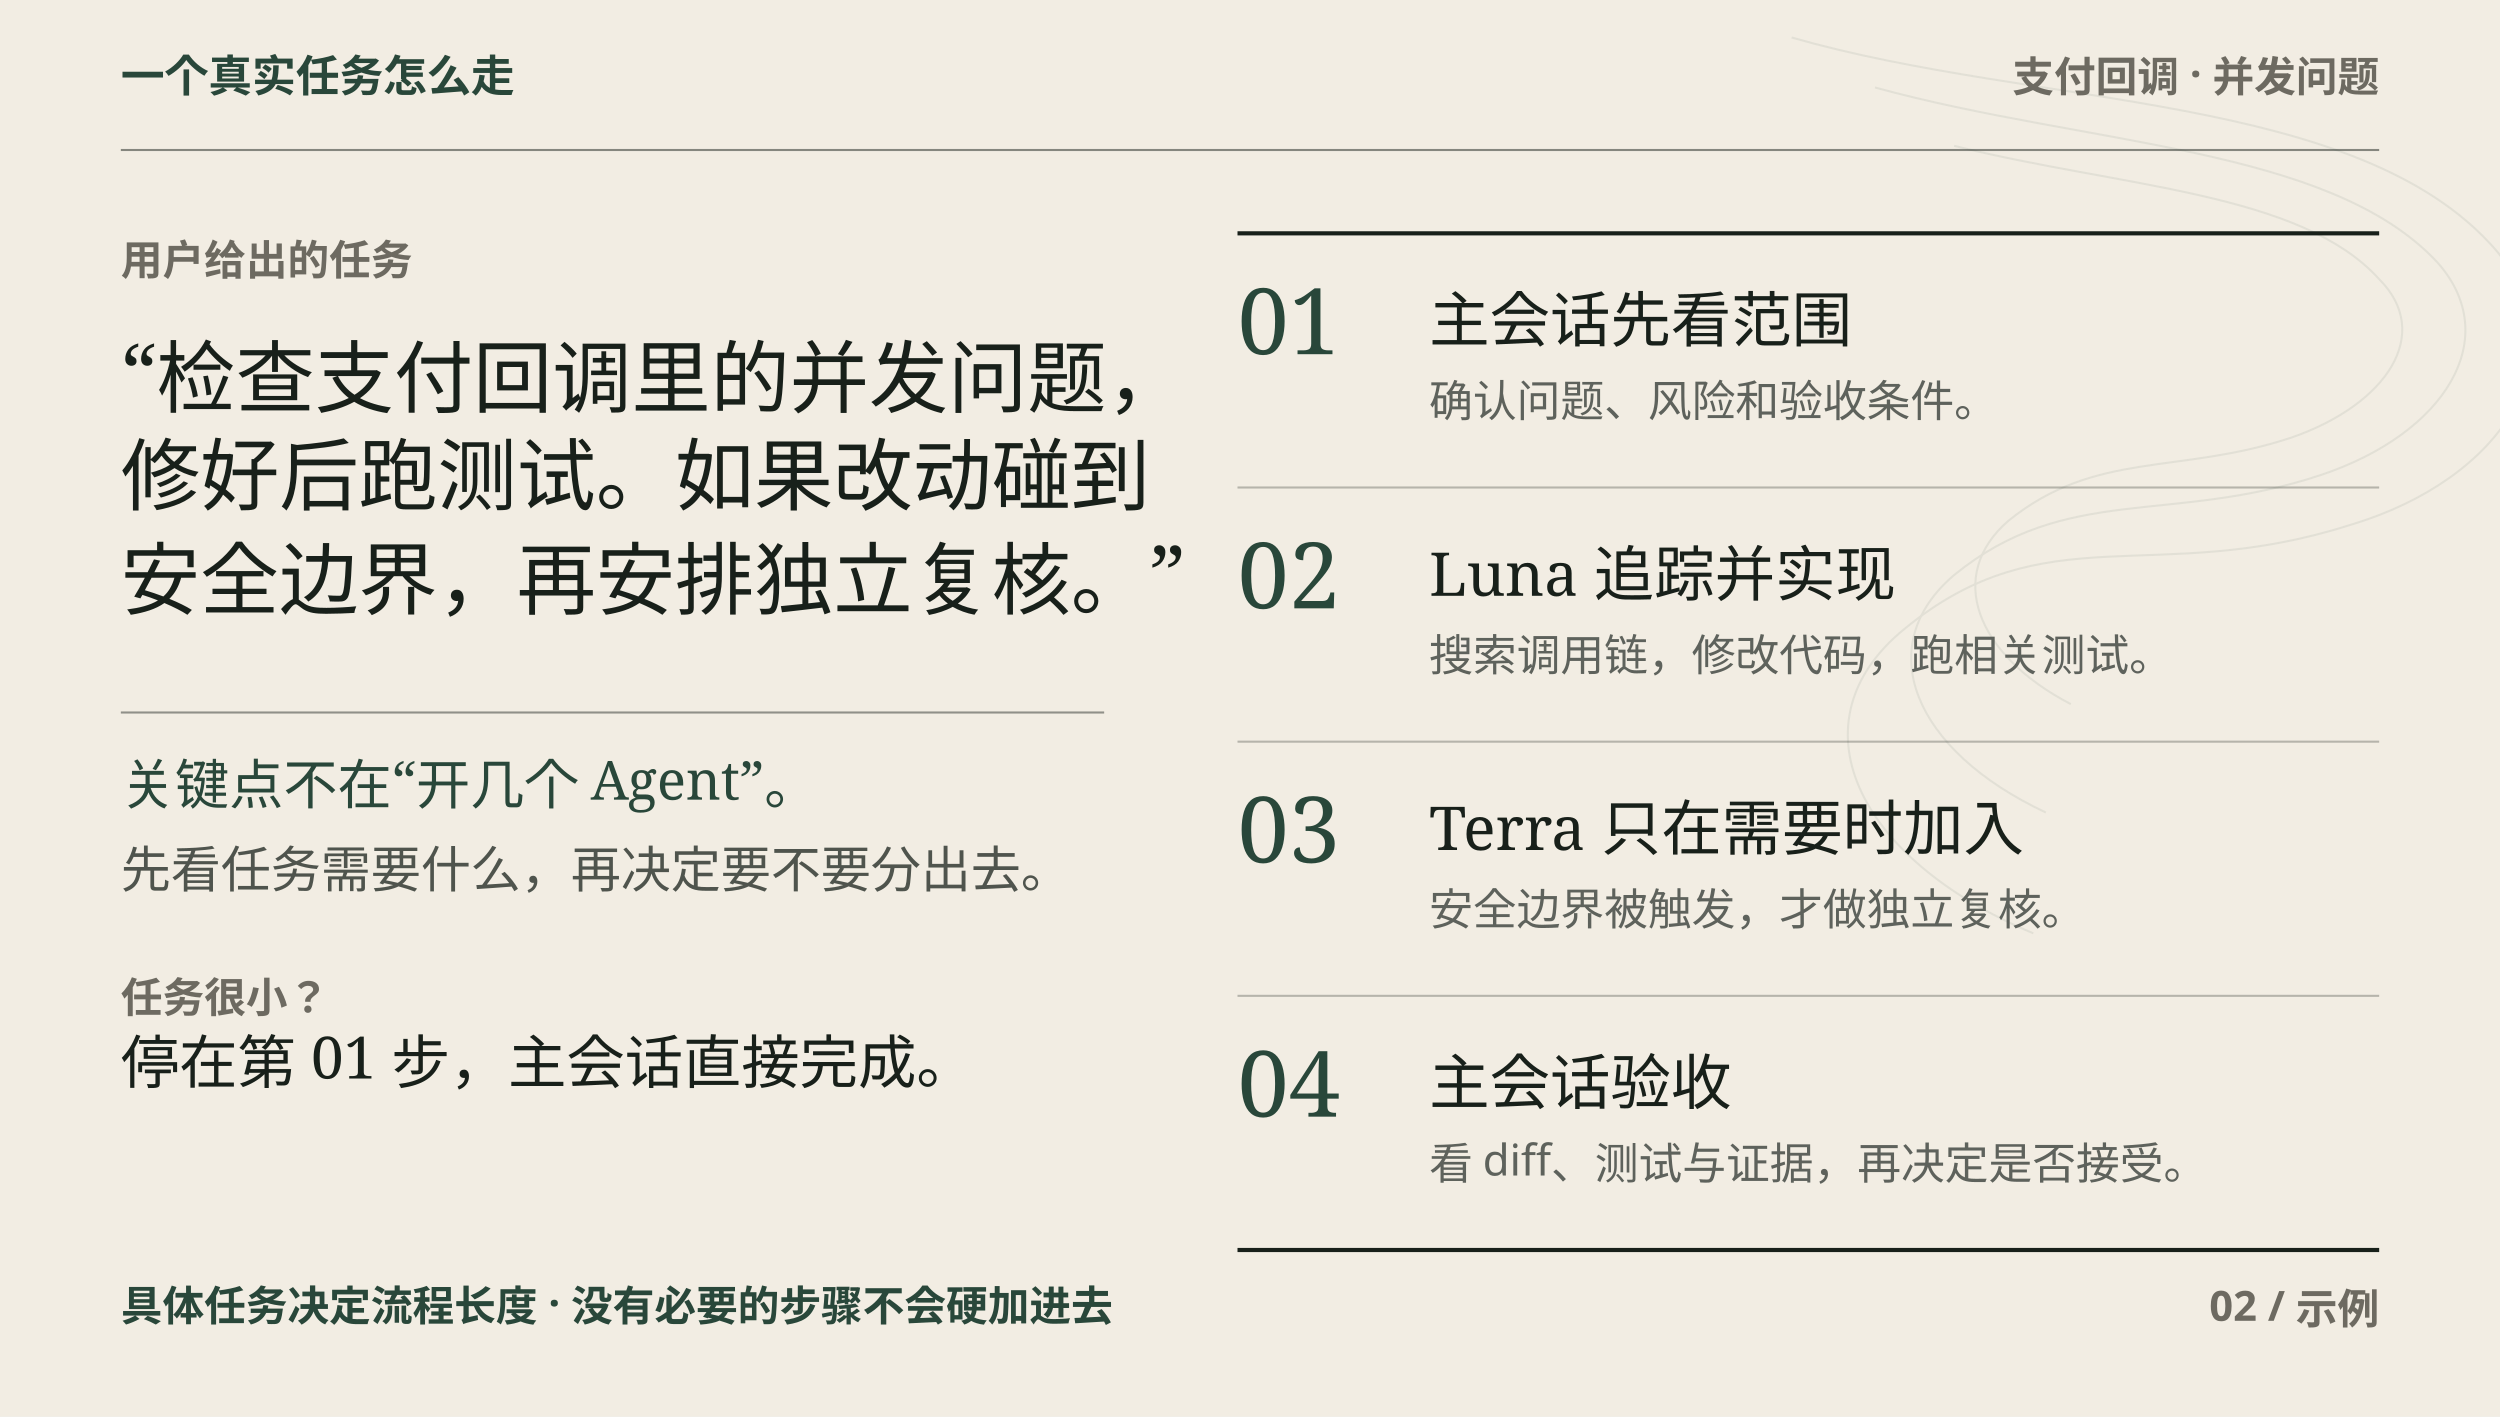
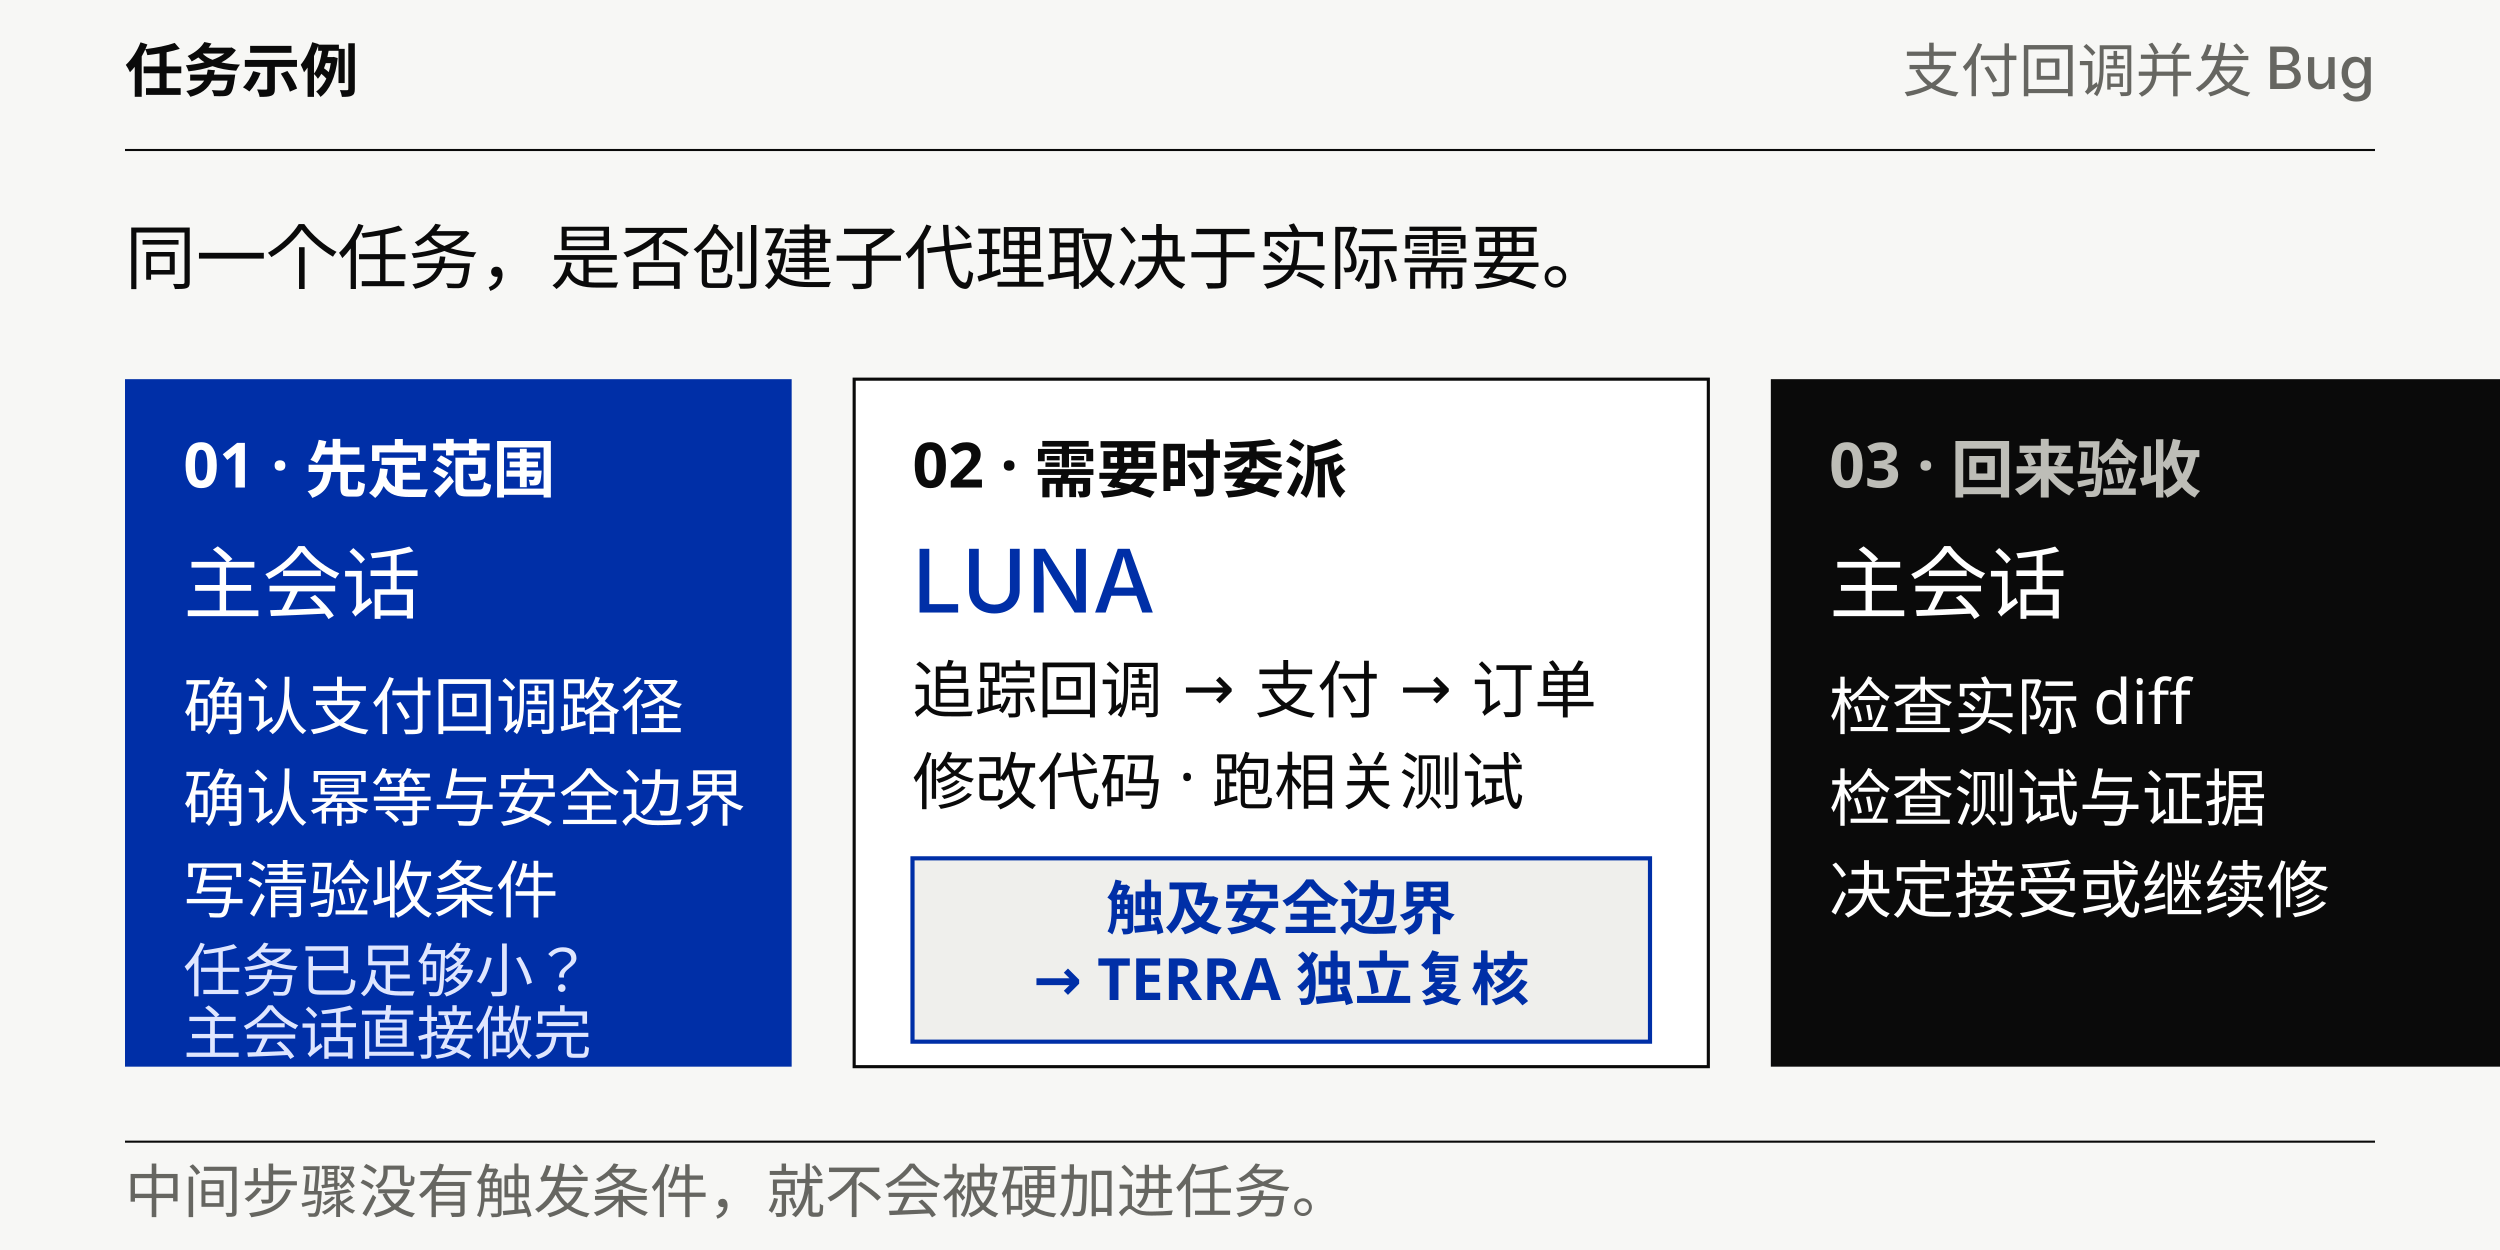
- <svg xmlns="http://www.w3.org/2000/svg" width="1200" height="680" viewBox="0 0 1200 680" role="img" aria-labelledby="title desc">
-   <rect width="1200" height="680" fill="#f2ede3" />
-   <g fill="none" stroke="#29473a" stroke-width="1" opacity="0.08">
-     <path d="M860 18 C978 52 1132 44 1198 120 C1240 170 1202 230 1128 252 C1034 282 982 246 914 302 C860 346 890 412 976 448" />
-     <path d="M900 42 C1002 70 1118 70 1170 126 C1202 162 1174 208 1114 228 C1042 252 992 232 938 276 C898 310 918 360 982 390" />
-     <path d="M938 70 C1018 90 1104 92 1142 134 C1168 160 1146 194 1100 210 C1046 228 1006 216 964 250 C934 276 948 314 994 338" />
+ <svg xmlns="http://www.w3.org/2000/svg" width="1200" height="600" viewBox="0 0 1200 600" role="img" aria-labelledby="title desc">
+   <rect width="1200" height="600" fill="#f7f7f5" />
+   <line x1="60" y1="72" x2="1140" y2="72" stroke="#0a0a0a" stroke-width="1" />
+   <text x="60" y="44" font-family="Noto Sans SC, PingFang SC, Microsoft YaHei UI, Inter, sans-serif" font-size="28" font-weight="600" fill="#0a0a0a">任务示例</text>
+   <text x="1140" y="44" text-anchor="end" font-family="Noto Sans SC, PingFang SC, Microsoft YaHei UI, Inter, sans-serif" font-size="28" font-weight="500" fill="#666661">支付回调并发 Bug</text>
+   <text x="60" y="136" font-family="Noto Sans SC, PingFang SC, Microsoft YaHei UI, Inter, sans-serif" font-size="34" font-weight="400" fill="#0a0a0a">同一个任务，是否创建子代理取决于实际需要。</text>
+   <g transform="translate(60 182)">
+     <rect x="0" y="0" width="320" height="330" fill="#002FA7" />
+     <text x="28" y="52" font-family="Noto Sans SC, PingFang SC, Microsoft YaHei UI, sans-serif" font-size="30" font-weight="600" fill="#ffffff">01 · 先定范围</text>
+     <text x="28" y="112" font-family="Noto Sans SC, PingFang SC, Microsoft YaHei UI, sans-serif" font-size="38" font-weight="500" fill="#ffffff">主会话</text>
+     <text x="28" y="168" font-family="Noto Sans SC, PingFang SC, Microsoft YaHei UI, sans-serif" font-size="30" font-weight="400" fill="#ffffff">确认支付回调路径</text>
+     <text x="28" y="212" font-family="Noto Sans SC, PingFang SC, Microsoft YaHei UI, sans-serif" font-size="30" font-weight="400" fill="#ffffff">确认幂等与安全边界</text>
+     <text x="28" y="256" font-family="Noto Sans SC, PingFang SC, Microsoft YaHei UI, sans-serif" font-size="30" font-weight="400" fill="#ffffff">写清验收条件</text>
+     <text x="28" y="294" font-family="Noto Sans SC, PingFang SC, Microsoft YaHei UI, sans-serif" font-size="28" font-weight="500" fill="#dfe6ff">任务已足够小？</text>
+     <text x="28" y="324" font-family="Noto Sans SC, PingFang SC, Microsoft YaHei UI, sans-serif" font-size="28" font-weight="500" fill="#dfe6ff">主会话直接做完</text>
+     <rect x="350" y="0" width="410" height="330" fill="#ffffff" stroke="#0a0a0a" stroke-width="1.5" />
+     <text x="378" y="52" font-family="Noto Sans SC, PingFang SC, Microsoft YaHei UI, sans-serif" font-size="30" font-weight="600" fill="#0a0a0a">02 · 需要时委派</text>
+     <text x="378" y="112" font-family="Inter, Helvetica Neue, Arial, sans-serif" font-size="42" font-weight="500" fill="#002FA7">LUNA</text>
+     <text x="378" y="160" font-family="Noto Sans SC, PingFang SC, Microsoft YaHei UI, sans-serif" font-size="30" font-weight="400" fill="#0a0a0a">追踪回调 → 支付 → 订单</text>
+     <text x="378" y="204" font-family="Noto Sans SC, PingFang SC, Microsoft YaHei UI, sans-serif" font-size="30" font-weight="400" fill="#0a0a0a">修改代码 · 跑相关测试</text>
+     <rect x="378" y="230" width="354" height="88" fill="#efefec" stroke="#002FA7" stroke-width="2" />
+     <text x="555" y="264" text-anchor="middle" font-family="Noto Sans SC, PingFang SC, Microsoft YaHei UI, sans-serif" font-size="28" font-weight="600" fill="#002FA7">触及安全边界</text>
+     <text x="555" y="298" text-anchor="middle" font-family="Noto Sans SC, PingFang SC, Microsoft YaHei UI, sans-serif" font-size="28" font-weight="600" fill="#002FA7">→ TERRA 独立复核</text>
+     <rect x="790" y="0" width="350" height="330" fill="#0a0a0a" />
+     <text x="818" y="52" font-family="Noto Sans SC, PingFang SC, Microsoft YaHei UI, sans-serif" font-size="30" font-weight="600" fill="#bdbdb7">03 · 回来验收</text>
+     <text x="818" y="112" font-family="Noto Sans SC, PingFang SC, Microsoft YaHei UI, sans-serif" font-size="38" font-weight="500" fill="#ffffff">主会话</text>
+     <text x="818" y="168" font-family="Noto Sans SC, PingFang SC, Microsoft YaHei UI, sans-serif" font-size="30" font-weight="400" fill="#ffffff">检查实际 diff</text>
+     <text x="818" y="212" font-family="Noto Sans SC, PingFang SC, Microsoft YaHei UI, sans-serif" font-size="30" font-weight="400" fill="#ffffff">检查测试与证据</text>
+     <text x="818" y="256" font-family="Noto Sans SC, PingFang SC, Microsoft YaHei UI, sans-serif" font-size="30" font-weight="400" fill="#ffffff">决定接受或继续修</text>
  </g>
-   <line x1="58" y1="72" x2="1142" y2="72" stroke="#18201a" stroke-width="1" opacity="0.5" />
-   <text x="58" y="44" font-family="Noto Sans SC, PingFang SC, Microsoft YaHei UI, sans-serif" font-size="21" font-weight="600" fill="#29473a">一个真实任务怎么走</text>
-   <text x="1142" y="44" text-anchor="end" font-family="Noto Sans SC, PingFang SC, Microsoft YaHei UI, sans-serif" font-size="20" font-weight="600" fill="#6d6a61">支付回调 · 并发问题</text>
-   <text x="58" y="132" font-family="Noto Sans SC, PingFang SC, Microsoft YaHei UI, sans-serif" font-size="20" font-weight="600" fill="#6d6a61">用户给出的任务</text>
-   <text x="58" y="192" font-family="Noto Serif SC, Songti SC, STSong, Georgia, serif" font-size="38" font-weight="500" fill="#18201a">“检查支付回调里的并发问题，</text>
-   <text x="58" y="242" font-family="Noto Serif SC, Songti SC, STSong, Georgia, serif" font-size="38" font-weight="500" fill="#18201a">修好后跑测试。如果改动碰到</text>
-   <text x="58" y="292" font-family="Noto Serif SC, Songti SC, STSong, Georgia, serif" font-size="38" font-weight="500" fill="#18201a">安全边界，再安排独立复核。”</text>
-   <line x1="58" y1="342" x2="530" y2="342" stroke="#18201a" stroke-width="1" opacity="0.45" />
-   <text x="58" y="386" font-family="Noto Serif SC, Songti SC, STSong, Georgia, serif" font-size="26" font-weight="500" fill="#29473a">关键点不在“开几个 Agent”。</text>
-   <text x="58" y="426" font-family="Noto Serif SC, Songti SC, STSong, Georgia, serif" font-size="24" font-weight="400" fill="#4f544d">先看任务需要什么，再决定要不要分出去。</text>
-   <text x="58" y="486" font-family="Noto Sans SC, PingFang SC, Microsoft YaHei UI, sans-serif" font-size="20" font-weight="600" fill="#6d6a61">任务很小？</text>
-   <text x="58" y="520" font-family="Noto Serif SC, Songti SC, STSong, Georgia, serif" font-size="28" font-weight="500" fill="#18201a">停在第 01 步，主会话直接完成。</text>
-   <g transform="translate(594 112)">
-     <line x1="0" y1="0" x2="548" y2="0" stroke="#18201a" stroke-width="2" />
-     <text x="0" y="58" font-family="Playfair Display, Georgia, serif" font-size="44" font-weight="500" fill="#29473a">01</text>
-     <text x="92" y="52" font-family="Noto Serif SC, Songti SC, STSong, Georgia, serif" font-size="29" font-weight="500" fill="#18201a">主会话先看范围</text>
-     <text x="92" y="88" font-family="Noto Sans SC, PingFang SC, Microsoft YaHei UI, sans-serif" font-size="21" font-weight="400" fill="#5e625c">确认问题、风险和验收条件。</text>
-     <line x1="0" y1="122" x2="548" y2="122" stroke="#18201a" stroke-width="1" opacity="0.28" />
-     <text x="0" y="180" font-family="Playfair Display, Georgia, serif" font-size="44" font-weight="500" fill="#29473a">02</text>
-     <text x="92" y="174" font-family="Noto Serif SC, Songti SC, STSong, Georgia, serif" font-size="29" font-weight="500" fill="#18201a">Luna 追踪并实现</text>
-     <text x="92" y="210" font-family="Noto Sans SC, PingFang SC, Microsoft YaHei UI, sans-serif" font-size="21" font-weight="400" fill="#5e625c">搜索调用链，修改代码，跑相关测试。</text>
-     <line x1="0" y1="244" x2="548" y2="244" stroke="#18201a" stroke-width="1" opacity="0.28" />
-     <text x="0" y="302" font-family="Playfair Display, Georgia, serif" font-size="44" font-weight="500" fill="#29473a">03</text>
-     <text x="92" y="296" font-family="Noto Serif SC, Songti SC, STSong, Georgia, serif" font-size="29" font-weight="500" fill="#18201a">Terra 只在需要时加入</text>
-     <text x="92" y="332" font-family="Noto Sans SC, PingFang SC, Microsoft YaHei UI, sans-serif" font-size="21" font-weight="400" fill="#5e625c">安全边界被触发，才做独立复核。</text>
-     <line x1="0" y1="366" x2="548" y2="366" stroke="#18201a" stroke-width="1" opacity="0.28" />
-     <text x="0" y="424" font-family="Playfair Display, Georgia, serif" font-size="44" font-weight="500" fill="#29473a">04</text>
-     <text x="92" y="418" font-family="Noto Serif SC, Songti SC, STSong, Georgia, serif" font-size="29" font-weight="500" fill="#18201a">主会话验收</text>
-     <text x="92" y="454" font-family="Noto Sans SC, PingFang SC, Microsoft YaHei UI, sans-serif" font-size="21" font-weight="400" fill="#5e625c">看 diff、测试与证据，再决定是否接受。</text>
-     <line x1="0" y1="488" x2="548" y2="488" stroke="#18201a" stroke-width="2" />
-   </g>
-   <text x="58" y="634" font-family="Noto Sans SC, PingFang SC, Microsoft YaHei UI, sans-serif" font-size="20" font-weight="600" fill="#29473a">具体任务决定流程长度 · 没有必要的步骤不会硬加进去</text>
-   <text x="1142" y="634" text-anchor="end" font-family="Noto Sans SC, PingFang SC, Microsoft YaHei UI, sans-serif" font-size="20" font-weight="600" fill="#6d6a61">02 / 示例</text>
+   <line x1="60" y1="548" x2="1140" y2="548" stroke="#0a0a0a" stroke-width="1" />
+   <text x="60" y="582" font-family="Noto Sans SC, PingFang SC, Microsoft YaHei UI, sans-serif" font-size="28" font-weight="500" fill="#666661">中间步骤没有触发条件，就不会被硬加进任务。</text>
</svg>
